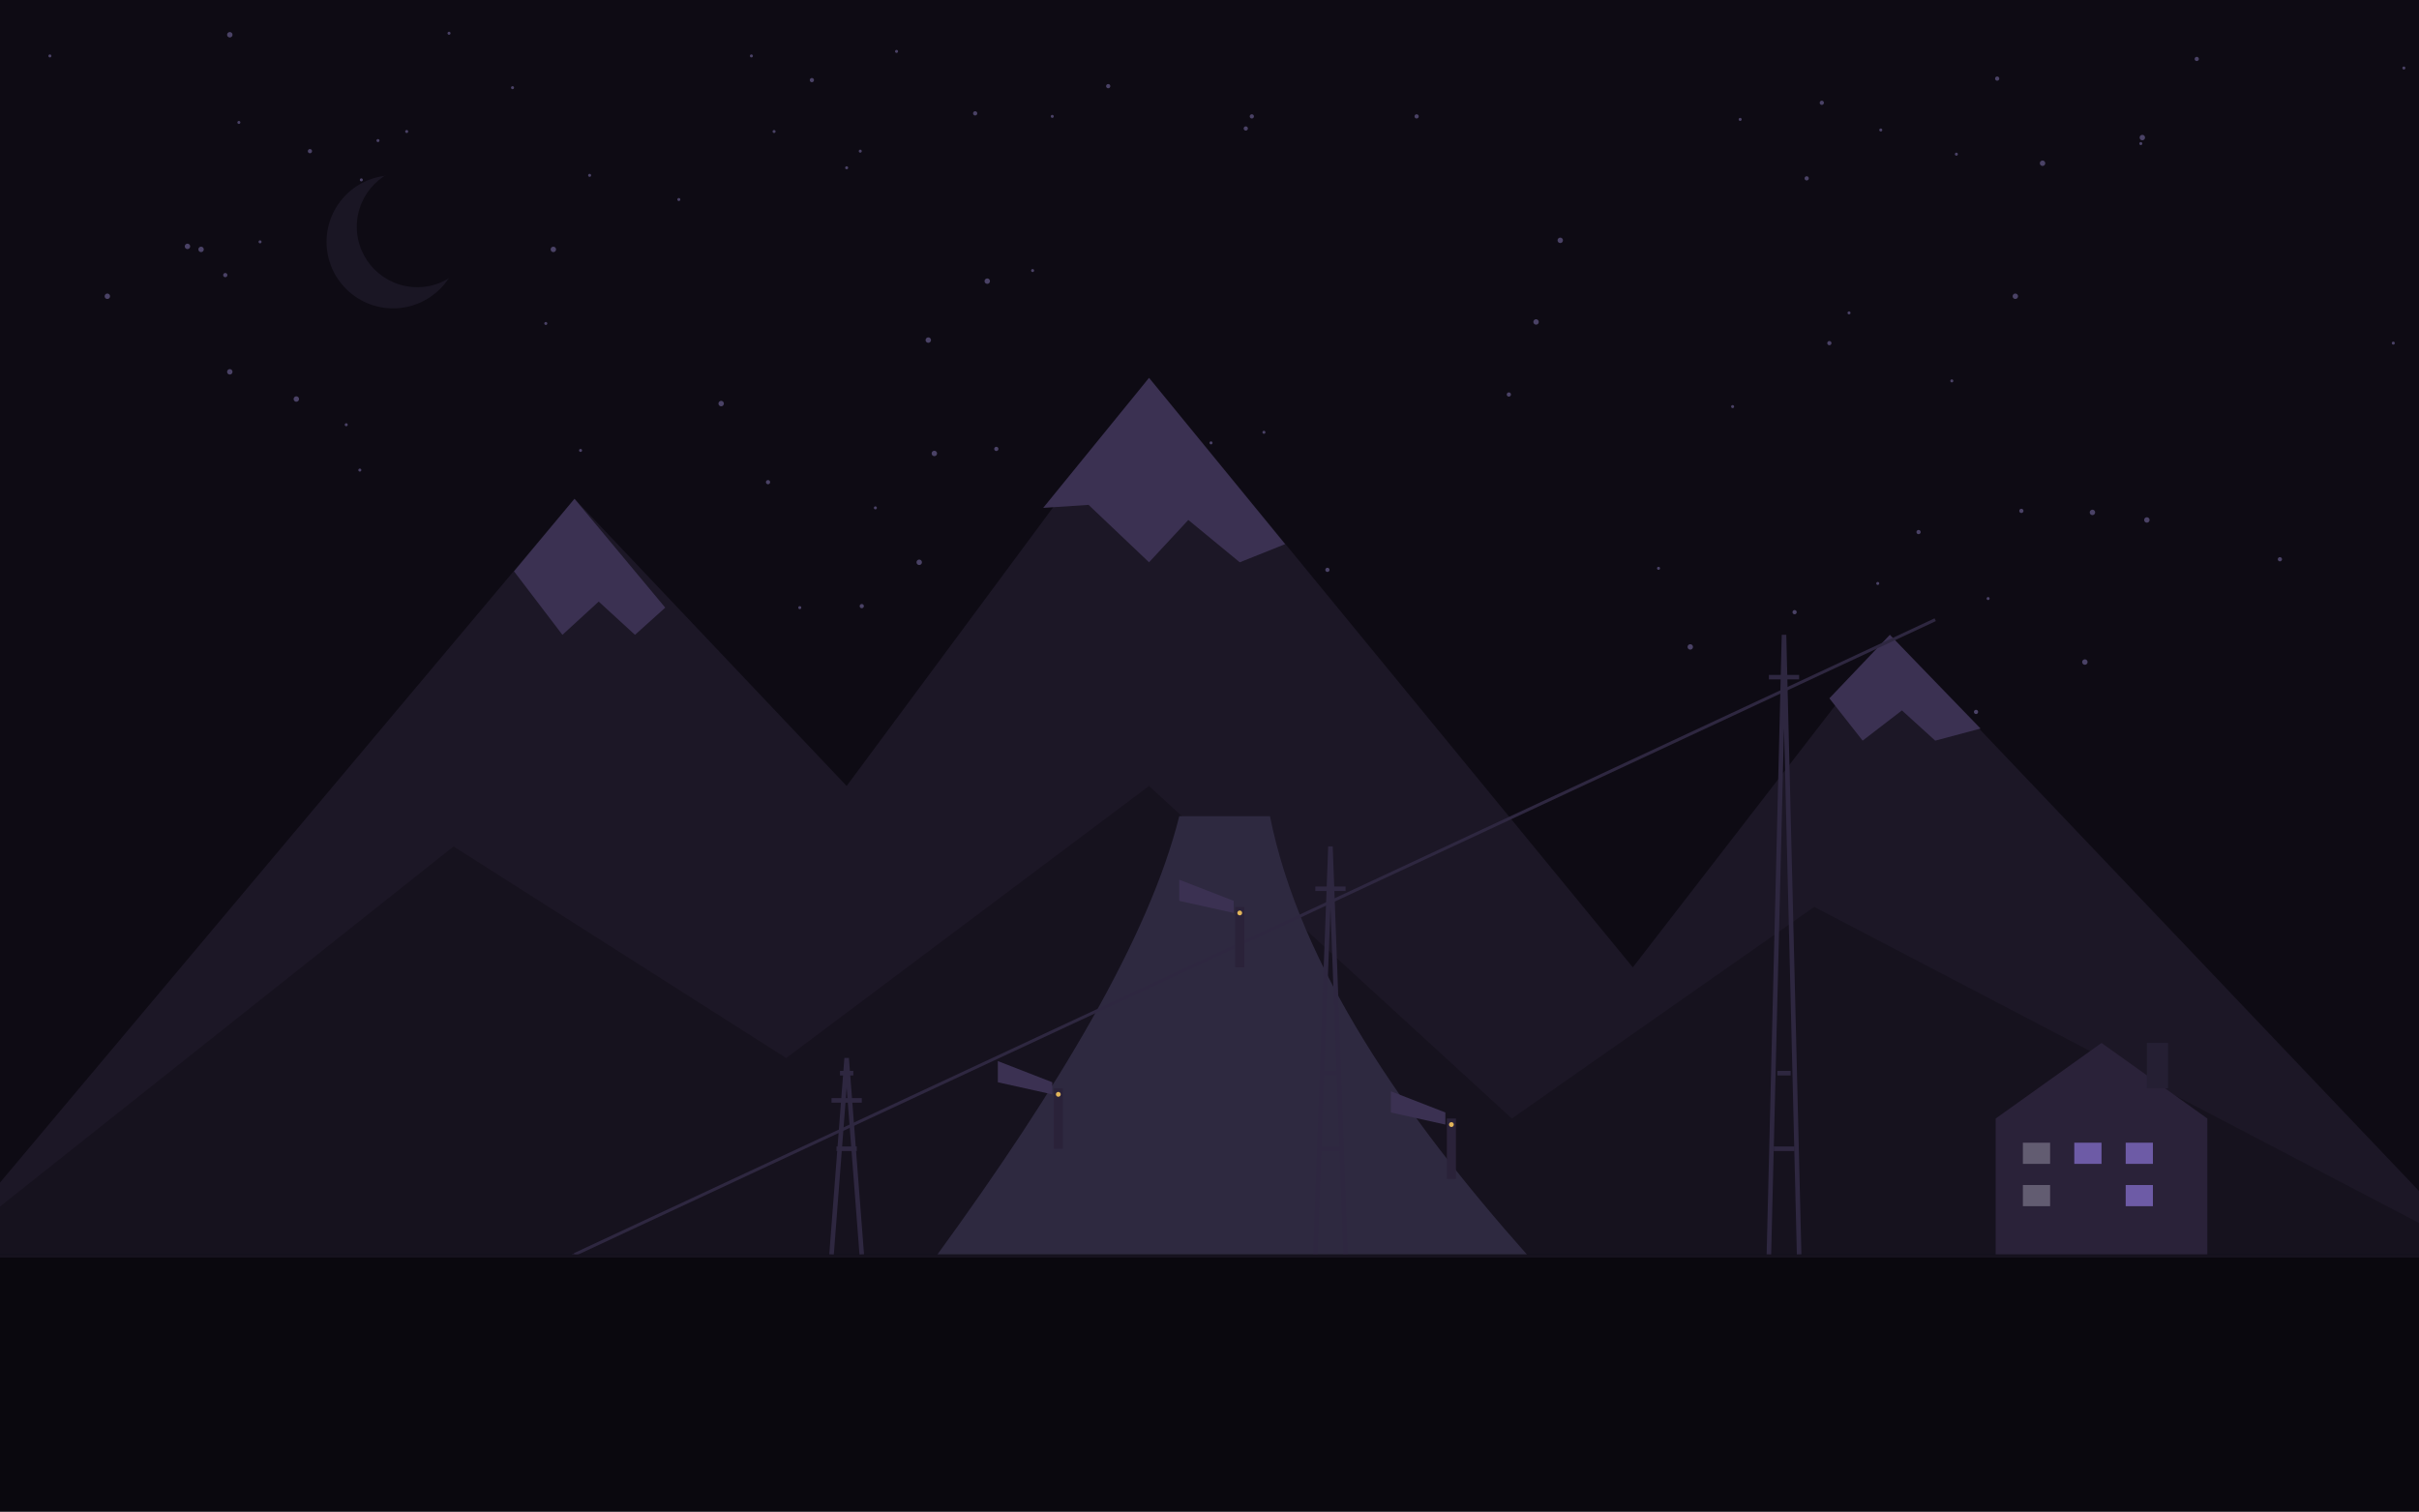
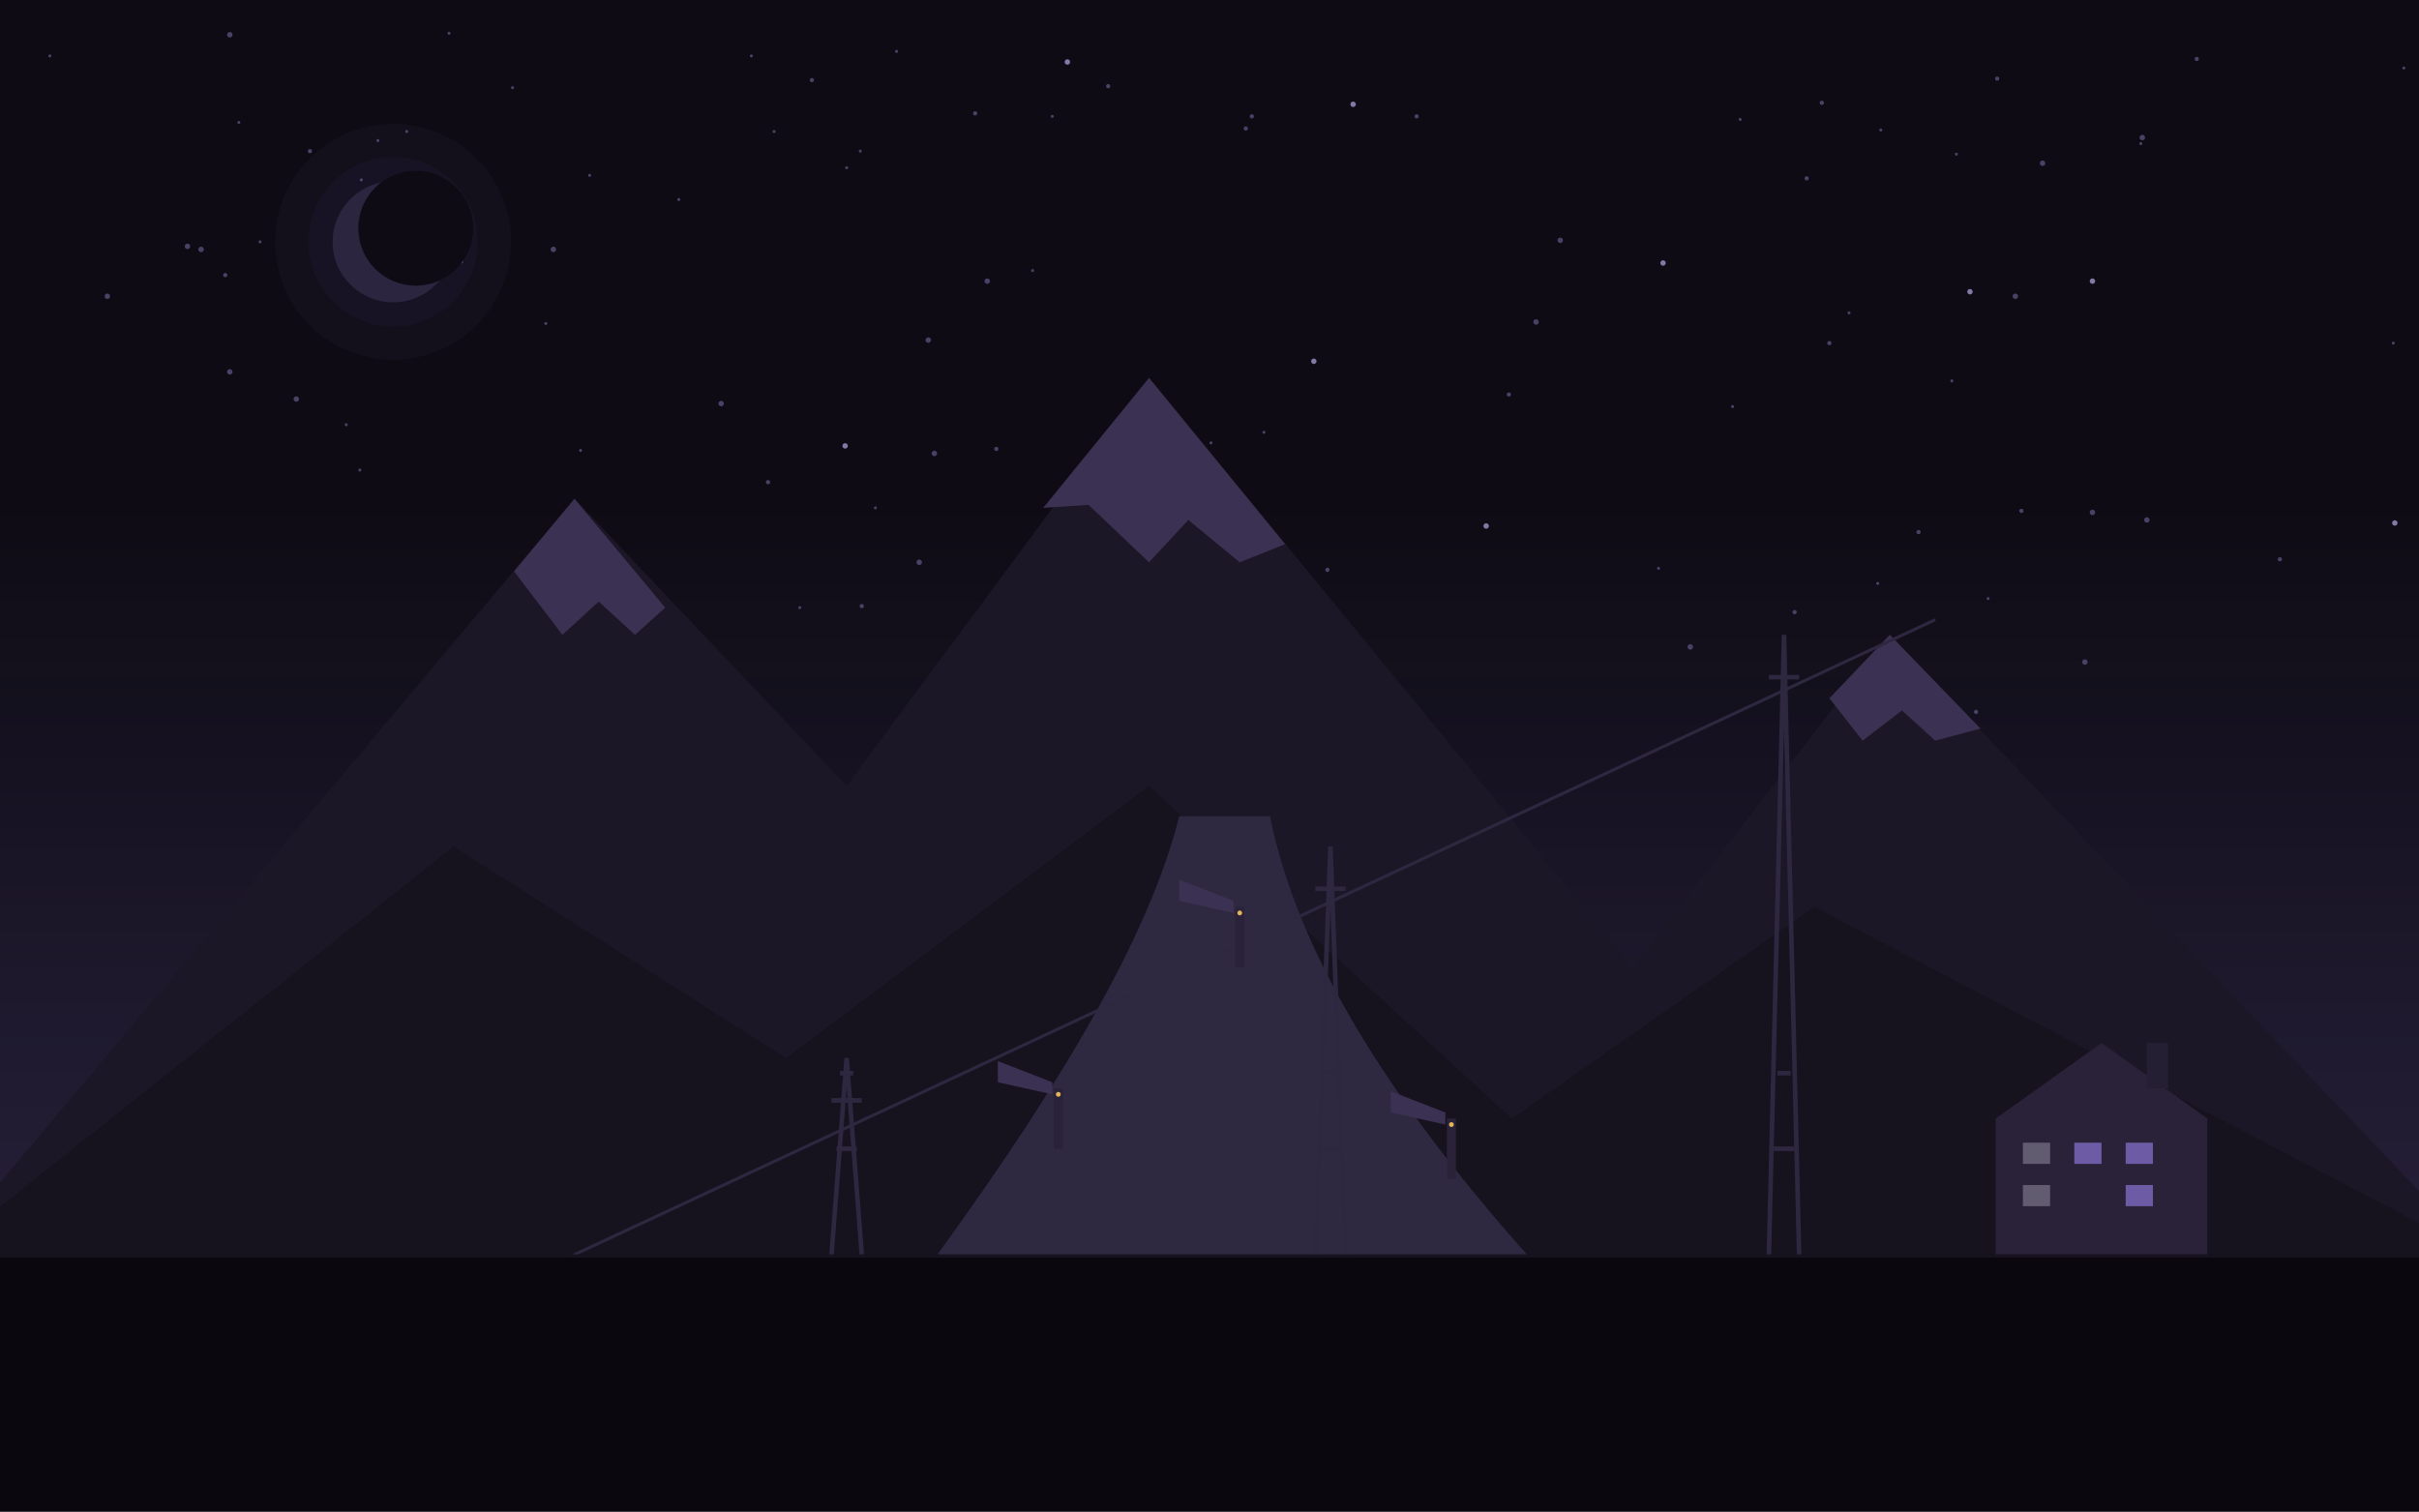
<svg xmlns="http://www.w3.org/2000/svg" viewBox="0 0 1600 1000" preserveAspectRatio="xMidYMax slice" role="img" aria-label="Une station de ski en plein été, canons à neige allumés">
  <style>
.smoke{animation:drift 31s linear infinite;transform-box:fill-box;transform-origin:50% 100%;opacity:0}
@keyframes drift{0%{transform:translate(0,0) scale(.5);opacity:0}12%{opacity:.95}100%{transform:translate(300px,-360px) scale(2.2);opacity:0}}
.blink{animation:blink 2.6s steps(1) infinite}
@keyframes blink{50%{opacity:.1}}
+ .tw{animation:tw 5s ease-in-out infinite}
+ @keyframes tw{50%{opacity:.2}}

.spray{animation:spray 2.4s linear infinite;opacity:0}
@keyframes spray{0%{opacity:.9;transform:translate(0,0)}100%{opacity:0;transform:translate(-120px,-60px)}}
.chair{animation:chair 40s linear infinite}
@keyframes chair{from{transform:translate(0,0)}to{transform:translate(900px,-420px)}}
@media (prefers-reduced-motion:reduce){*{animation:none!important}.smoke{opacity:.8}}</style>
+   <defs>
+     <linearGradient id="hz" x1="0" y1="0" x2="0" y2="1">
+       <stop offset="0" stop-color="#A48BFF" stop-opacity="0" />
+       <stop offset="1" stop-color="#A48BFF" stop-opacity=".16" />
+     </linearGradient>
+   </defs>
  <rect width="1600" height="1000" fill="#0E0B14" />
+   <rect y="330" width="1600" height="510" fill="url(#hz)" />
  <g fill="#4A4266">
    <circle cx="836" cy="286" r="1" />
    <circle cx="361" cy="214" r="1" />
    <circle cx="593" cy="34" r="1" />
    <circle cx="238" cy="311" r="1" />
    <circle cx="205" cy="100" r="1.4" />
    <circle cx="1420" cy="344" r="1.8" />
    <circle cx="1210" cy="227" r="1.4" />
    <circle cx="733" cy="57" r="1.4" />
    <circle cx="579" cy="336" r="1" />
    <circle cx="229" cy="281" r="1" />
    <circle cx="1205" cy="68" r="1.4" />
    <circle cx="645" cy="75" r="1.4" />
    <circle cx="71" cy="196" r="1.8" />
    <circle cx="196" cy="264" r="1.8" />
    <circle cx="390" cy="116" r="1" />
    <circle cx="529" cy="402" r="1" />
    <circle cx="1590" cy="45" r="1" />
    <circle cx="1379" cy="438" r="1.8" />
    <circle cx="1453" cy="39" r="1.4" />
    <circle cx="756" cy="445" r="1.8" />
    <circle cx="1291" cy="252" r="1" />
    <circle cx="477" cy="267" r="1.8" />
    <circle cx="1508" cy="370" r="1.4" />
    <circle cx="1262" cy="439" r="1" />
    <circle cx="569" cy="100" r="1" />
    <circle cx="457" cy="472" r="1" />
    <circle cx="1187" cy="405" r="1.4" />
    <circle cx="730" cy="308" r="1" />
    <circle cx="828" cy="77" r="1.4" />
    <circle cx="696" cy="77" r="1" />
    <circle cx="1242" cy="386" r="1" />
    <circle cx="887" cy="409" r="1" />
    <circle cx="1384" cy="339" r="1.8" />
    <circle cx="250" cy="93" r="1" />
    <circle cx="1315" cy="396" r="1" />
    <circle cx="1269" cy="352" r="1.4" />
    <circle cx="1321" cy="52" r="1.4" />
    <circle cx="152" cy="23" r="1.8" />
    <circle cx="560" cy="111" r="1" />
    <circle cx="124" cy="163" r="1.8" />
    <circle cx="537" cy="53" r="1.4" />
    <circle cx="1118" cy="428" r="1.8" />
    <circle cx="133" cy="165" r="1.8" />
    <circle cx="614" cy="225" r="1.8" />
    <circle cx="618" cy="300" r="1.8" />
    <circle cx="149" cy="182" r="1.4" />
    <circle cx="269" cy="87" r="1" />
    <circle cx="152" cy="246" r="1.8" />
    <circle cx="1333" cy="196" r="1.8" />
    <circle cx="172" cy="160" r="1" />
    <circle cx="570" cy="401" r="1.4" />
    <circle cx="497" cy="37" r="1" />
    <circle cx="1146" cy="269" r="1" />
    <circle cx="1032" cy="159" r="1.8" />
    <circle cx="1417" cy="91" r="1.8" />
    <circle cx="512" cy="87" r="1" />
    <circle cx="1223" cy="207" r="1" />
    <circle cx="653" cy="186" r="1.8" />
    <circle cx="297" cy="22" r="1" />
    <circle cx="830" cy="345" r="1.8" />
    <circle cx="782" cy="314" r="1.8" />
    <circle cx="449" cy="132" r="1" />
    <circle cx="1416" cy="95" r="1" />
    <circle cx="683" cy="179" r="1" />
    <circle cx="1097" cy="376" r="1" />
    <circle cx="1244" cy="86" r="1" />
    <circle cx="384" cy="298" r="1" />
    <circle cx="158" cy="81" r="1" />
    <circle cx="801" cy="293" r="1" />
    <circle cx="1307" cy="471" r="1.4" />
    <circle cx="824" cy="85" r="1.4" />
    <circle cx="1294" cy="102" r="1" />
    <circle cx="659" cy="297" r="1.4" />
    <circle cx="1337" cy="338" r="1.4" />
    <circle cx="33" cy="37" r="1" />
    <circle cx="239" cy="119" r="1" />
    <circle cx="339" cy="58" r="1" />
    <circle cx="1151" cy="79" r="1" />
    <circle cx="878" cy="377" r="1.4" />
    <circle cx="773" cy="443" r="1.4" />
    <circle cx="508" cy="319" r="1.4" />
    <circle cx="305" cy="173" r="1.4" />
    <circle cx="1583" cy="227" r="1" />
    <circle cx="1351" cy="108" r="1.8" />
    <circle cx="366" cy="165" r="1.8" />
    <circle cx="998" cy="261" r="1.4" />
    <circle cx="608" cy="372" r="1.8" />
    <circle cx="1016" cy="213" r="1.8" />
    <circle cx="937" cy="77" r="1.4" />
    <circle cx="1195" cy="118" r="1.4" />
  </g>
-   <circle cx="260" cy="160" r="44" fill="#1A1624" />
-   <circle cx="276" cy="150" r="40" fill="#0E0B14" />
+   <g fill="#8279A6">
+     <circle class="tw" style="animation-delay:-4.2s" cx="983" cy="348" r="1.8" />
+     <circle class="tw" style="animation-delay:-3.9s" cx="706" cy="41" r="1.8" />
+     <circle class="tw" style="animation-delay:-1.8s" cx="869" cy="239" r="1.8" />
+     <circle class="tw" style="animation-delay:-1.5s" cx="559" cy="295" r="1.8" />
+     <circle class="tw" style="animation-delay:-4.7s" cx="895" cy="69" r="1.8" />
+     <circle class="tw" style="animation-delay:-0s" cx="1100" cy="174" r="1.8" />
+     <circle class="tw" style="animation-delay:-0.1s" cx="1584" cy="346" r="1.8" />
+     <circle class="tw" style="animation-delay:-1.1s" cx="1384" cy="186" r="1.8" />
+     <circle class="tw" style="animation-delay:-3.3s" cx="1303" cy="193" r="1.8" />
+   </g>
+   <circle cx="260" cy="160" r="78" fill="#A48BFF" opacity=".035" />
+   <circle cx="260" cy="160" r="56" fill="#A48BFF" opacity=".04" />
+   <circle cx="260" cy="160" r="40" fill="#2B2540" />
+   <circle cx="275" cy="151" r="38" fill="#0E0B14" />
  <path d="M-40 830 L380 330 L560 520 L760 250 L1080 640 L1250 420 L1640 830 Z" fill="#1C1726" />
  <path d="M380 330 L440 402 L420 420 L396 398 L372 420 L340 378 Z M760 250 L850 360 L820 372 L786 344 L760 372 L720 334 L690 336 Z M1250 420 L1310 482 L1280 490 L1258 470 L1232 490 L1210 462 Z" fill="#3B3152" />
  <path d="M-40 830 L300 560 L520 700 L760 520 L1000 740 L1200 600 L1640 830 Z" fill="#16121E" />
  <path d="M620 830 C 700 720 760 620 780 540 L 840 540 C 860 640 930 740 1010 830 Z" fill="#2E2940" />
  <path d="M380 830 L1280 410" stroke="#2E2740" stroke-width="2" />
  <path d="M550 830 L560 700 L570 830 M553.3 760 L566.7 760 M555.6 710 L564.4 710 M550 728 L570 728" stroke="#2E2740" stroke-width="3" fill="none" />
  <path d="M870 830 L880 560 L890 830 M873.3 760 L886.7 760 M875.6 710 L884.4 710 M870 588 L890 588" stroke="#2E2740" stroke-width="3" fill="none" />
  <path d="M1170 830 L1180 420 L1190 830 M1173.3 760 L1186.7 760 M1175.6 710 L1184.4 710 M1170 448 L1190 448" stroke="#2E2740" stroke-width="3" fill="none" />
  <g class="chair" style="animation-delay:-0s">
    <g transform="translate(380 830)">
      <path d="M0 0 v14 h12 v-6" stroke="#2C2540" stroke-width="3" fill="none" />
    </g>
  </g>
  <g class="chair" style="animation-delay:-6.7s">
    <g transform="translate(380 830)">
      <path d="M0 0 v14 h12 v-6" stroke="#2C2540" stroke-width="3" fill="none" />
    </g>
  </g>
  <g class="chair" style="animation-delay:-13.3s">
    <g transform="translate(380 830)">
      <path d="M0 0 v14 h12 v-6" stroke="#2C2540" stroke-width="3" fill="none" />
    </g>
  </g>
  <g class="chair" style="animation-delay:-20s">
    <g transform="translate(380 830)">
      <path d="M0 0 v14 h12 v-6" stroke="#2C2540" stroke-width="3" fill="none" />
    </g>
  </g>
  <g class="chair" style="animation-delay:-26.7s">
    <g transform="translate(380 830)">
      <path d="M0 0 v14 h12 v-6" stroke="#2C2540" stroke-width="3" fill="none" />
    </g>
  </g>
  <g class="chair" style="animation-delay:-33.3s">
    <g transform="translate(380 830)">
      <path d="M0 0 v14 h12 v-6" stroke="#2C2540" stroke-width="3" fill="none" />
    </g>
  </g>
  <g transform="translate(700 760)">
    <rect x="-3" y="-40" width="6" height="40" fill="#2A2239" />
    <path d="M-4 -44 L-40 -58 L-40 -44 L-4 -36 Z" fill="#3B3152" />
    <circle cx="0" cy="-36" r="1.6" fill="#E2B55A" class="blink" style="animation-delay:1.4s" />
  </g>
  <circle class="spray" style="animation-delay:-1.5s" cx="659" cy="714" r="2.5" fill="#E9E4F5" />
  <circle class="spray" style="animation-delay:-2.3s" cx="662" cy="702" r="2" fill="#E9E4F5" />
  <circle class="spray" style="animation-delay:-1.9s" cx="657" cy="712" r="1.5" fill="#E9E4F5" />
  <circle class="spray" style="animation-delay:-2.2s" cx="655" cy="707" r="2" fill="#E9E4F5" />
  <circle class="spray" style="animation-delay:-2.1s" cx="660" cy="710" r="1.5" fill="#E9E4F5" />
  <circle class="spray" style="animation-delay:-1.4s" cx="654" cy="713" r="1.5" fill="#E9E4F5" />
  <circle class="spray" style="animation-delay:-1s" cx="656" cy="714" r="2" fill="#E9E4F5" />
  <circle class="spray" style="animation-delay:-0.4s" cx="655" cy="704" r="2.5" fill="#E9E4F5" />
  <circle class="spray" style="animation-delay:-1.5s" cx="656" cy="704" r="1.5" fill="#E9E4F5" />
  <circle class="spray" style="animation-delay:-2.3s" cx="654" cy="705" r="1.5" fill="#E9E4F5" />
  <circle class="spray" style="animation-delay:-2.3s" cx="656" cy="704" r="2" fill="#E9E4F5" />
  <circle class="spray" style="animation-delay:-0.8s" cx="657" cy="710" r="2.5" fill="#E9E4F5" />
  <circle class="spray" style="animation-delay:-1.5s" cx="656" cy="713" r="1.5" fill="#E9E4F5" />
  <circle class="spray" style="animation-delay:-2.3s" cx="660" cy="706" r="1.5" fill="#E9E4F5" />
  <g transform="translate(820 640)">
    <rect x="-3" y="-40" width="6" height="40" fill="#2A2239" />
    <path d="M-4 -44 L-40 -58 L-40 -44 L-4 -36 Z" fill="#3B3152" />
    <circle cx="0" cy="-36" r="1.6" fill="#E2B55A" class="blink" style="animation-delay:1.6s" />
  </g>
  <circle class="spray" style="animation-delay:-0.9s" cx="776" cy="584" r="2" fill="#E9E4F5" />
  <circle class="spray" style="animation-delay:-0.2s" cx="778" cy="591" r="2.5" fill="#E9E4F5" />
  <circle class="spray" style="animation-delay:-0s" cx="779" cy="583" r="2" fill="#E9E4F5" />
  <circle class="spray" style="animation-delay:-0.9s" cx="778" cy="589" r="2.5" fill="#E9E4F5" />
  <circle class="spray" style="animation-delay:-0.8s" cx="781" cy="589" r="2.5" fill="#E9E4F5" />
  <circle class="spray" style="animation-delay:-0.4s" cx="778" cy="582" r="2.5" fill="#E9E4F5" />
  <circle class="spray" style="animation-delay:-0.9s" cx="780" cy="582" r="2.5" fill="#E9E4F5" />
  <circle class="spray" style="animation-delay:-1.9s" cx="779" cy="588" r="2.5" fill="#E9E4F5" />
  <circle class="spray" style="animation-delay:-2s" cx="781" cy="582" r="2.5" fill="#E9E4F5" />
  <circle class="spray" style="animation-delay:-0.4s" cx="777" cy="583" r="1.5" fill="#E9E4F5" />
  <circle class="spray" style="animation-delay:-2.2s" cx="781" cy="587" r="2.5" fill="#E9E4F5" />
  <circle class="spray" style="animation-delay:-0.9s" cx="782" cy="586" r="2" fill="#E9E4F5" />
  <circle class="spray" style="animation-delay:-0.3s" cx="779" cy="586" r="1.5" fill="#E9E4F5" />
  <circle class="spray" style="animation-delay:-1s" cx="775" cy="585" r="2" fill="#E9E4F5" />
  <g transform="translate(960 780)">
    <rect x="-3" y="-40" width="6" height="40" fill="#2A2239" />
    <path d="M-4 -44 L-40 -58 L-40 -44 L-4 -36 Z" fill="#3B3152" />
    <circle cx="0" cy="-36" r="1.6" fill="#E2B55A" class="blink" style="animation-delay:1.9s" />
  </g>
  <circle class="spray" style="animation-delay:-1.2s" cx="919" cy="724" r="2" fill="#E9E4F5" />
  <circle class="spray" style="animation-delay:-0.7s" cx="922" cy="723" r="2" fill="#E9E4F5" />
  <circle class="spray" style="animation-delay:-1.6s" cx="918" cy="724" r="1.5" fill="#E9E4F5" />
  <circle class="spray" style="animation-delay:-1.5s" cx="918" cy="729" r="1.5" fill="#E9E4F5" />
  <circle class="spray" style="animation-delay:-1.7s" cx="915" cy="731" r="2.5" fill="#E9E4F5" />
  <circle class="spray" style="animation-delay:-2.2s" cx="914" cy="725" r="2.5" fill="#E9E4F5" />
  <circle class="spray" style="animation-delay:-1.4s" cx="918" cy="729" r="2.5" fill="#E9E4F5" />
  <circle class="spray" style="animation-delay:-1s" cx="914" cy="732" r="1.5" fill="#E9E4F5" />
  <circle class="spray" style="animation-delay:-1.9s" cx="919" cy="725" r="1.5" fill="#E9E4F5" />
  <circle class="spray" style="animation-delay:-2.4s" cx="916" cy="732" r="2" fill="#E9E4F5" />
  <circle class="spray" style="animation-delay:-0.3s" cx="920" cy="727" r="1.5" fill="#E9E4F5" />
  <circle class="spray" style="animation-delay:-0.1s" cx="920" cy="726" r="1.5" fill="#E9E4F5" />
  <circle class="spray" style="animation-delay:-1.1s" cx="916" cy="730" r="2" fill="#E9E4F5" />
  <circle class="spray" style="animation-delay:-2.3s" cx="919" cy="729" r="2" fill="#E9E4F5" />
  <path d="M1320 830 V740 L1390 690 L1460 740 V830 Z" fill="#2A2239" />
  <rect x="1420" y="690" width="14" height="30" fill="#251F33" />
  <rect x="1338" y="756" width="18" height="14" fill="#E9E4F5" opacity=".3" />
  <rect x="1338" y="784" width="18" height="14" fill="#E9E4F5" opacity=".3" />
  <rect x="1372" y="756" width="18" height="14" fill="#A48BFF" opacity=".55" />
  <rect x="1406" y="756" width="18" height="14" fill="#A48BFF" opacity=".55" />
  <rect x="1406" y="784" width="18" height="14" fill="#A48BFF" opacity=".55" />
  <g transform="translate(1427 690)">
    <g class="smoke" style="animation-duration:26s;animation-delay:0s">
      <circle r="12" fill="#3A3252" />
      <circle cx="10.8" cy="-4.3" r="9.2" fill="#3A3252" />
      <circle cx="-8.2" cy="-3.2" r="8.2" fill="#3A3252" />
      <circle cx="3.2" cy="-10.8" r="7.7" fill="#3A3252" />
    </g>
  </g>
  <g transform="translate(1427 690)">
    <g class="smoke" style="animation-duration:26s;animation-delay:-5.2s">
      <circle r="12" fill="#40375A" />
      <circle cx="10.8" cy="-4.3" r="9.2" fill="#40375A" />
      <circle cx="-8.2" cy="-3.2" r="8.2" fill="#40375A" />
      <circle cx="3.2" cy="-10.8" r="7.7" fill="#40375A" />
    </g>
  </g>
  <g transform="translate(1427 690)">
    <g class="smoke" style="animation-duration:26s;animation-delay:-10.4s">
      <circle r="12" fill="#352D4B" />
      <circle cx="10.8" cy="-4.3" r="9.2" fill="#352D4B" />
      <circle cx="-8.2" cy="-3.2" r="8.2" fill="#352D4B" />
      <circle cx="3.2" cy="-10.8" r="7.7" fill="#352D4B" />
    </g>
  </g>
  <g transform="translate(1427 690)">
    <g class="smoke" style="animation-duration:26s;animation-delay:-15.6s">
      <circle r="12" fill="#3A3252" />
      <circle cx="10.8" cy="-4.3" r="9.2" fill="#3A3252" />
      <circle cx="-8.2" cy="-3.2" r="8.2" fill="#3A3252" />
      <circle cx="3.2" cy="-10.8" r="7.7" fill="#3A3252" />
    </g>
  </g>
  <g transform="translate(1427 690)">
    <g class="smoke" style="animation-duration:26s;animation-delay:-20.8s">
      <circle r="12" fill="#40375A" />
      <circle cx="10.8" cy="-4.3" r="9.2" fill="#40375A" />
      <circle cx="-8.2" cy="-3.2" r="8.2" fill="#40375A" />
      <circle cx="3.2" cy="-10.8" r="7.7" fill="#40375A" />
    </g>
  </g>
  <rect y="830" width="1600" height="170" fill="#0A080E" />
  <rect y="830" width="1600" height="2" fill="#16121E" />
</svg>
